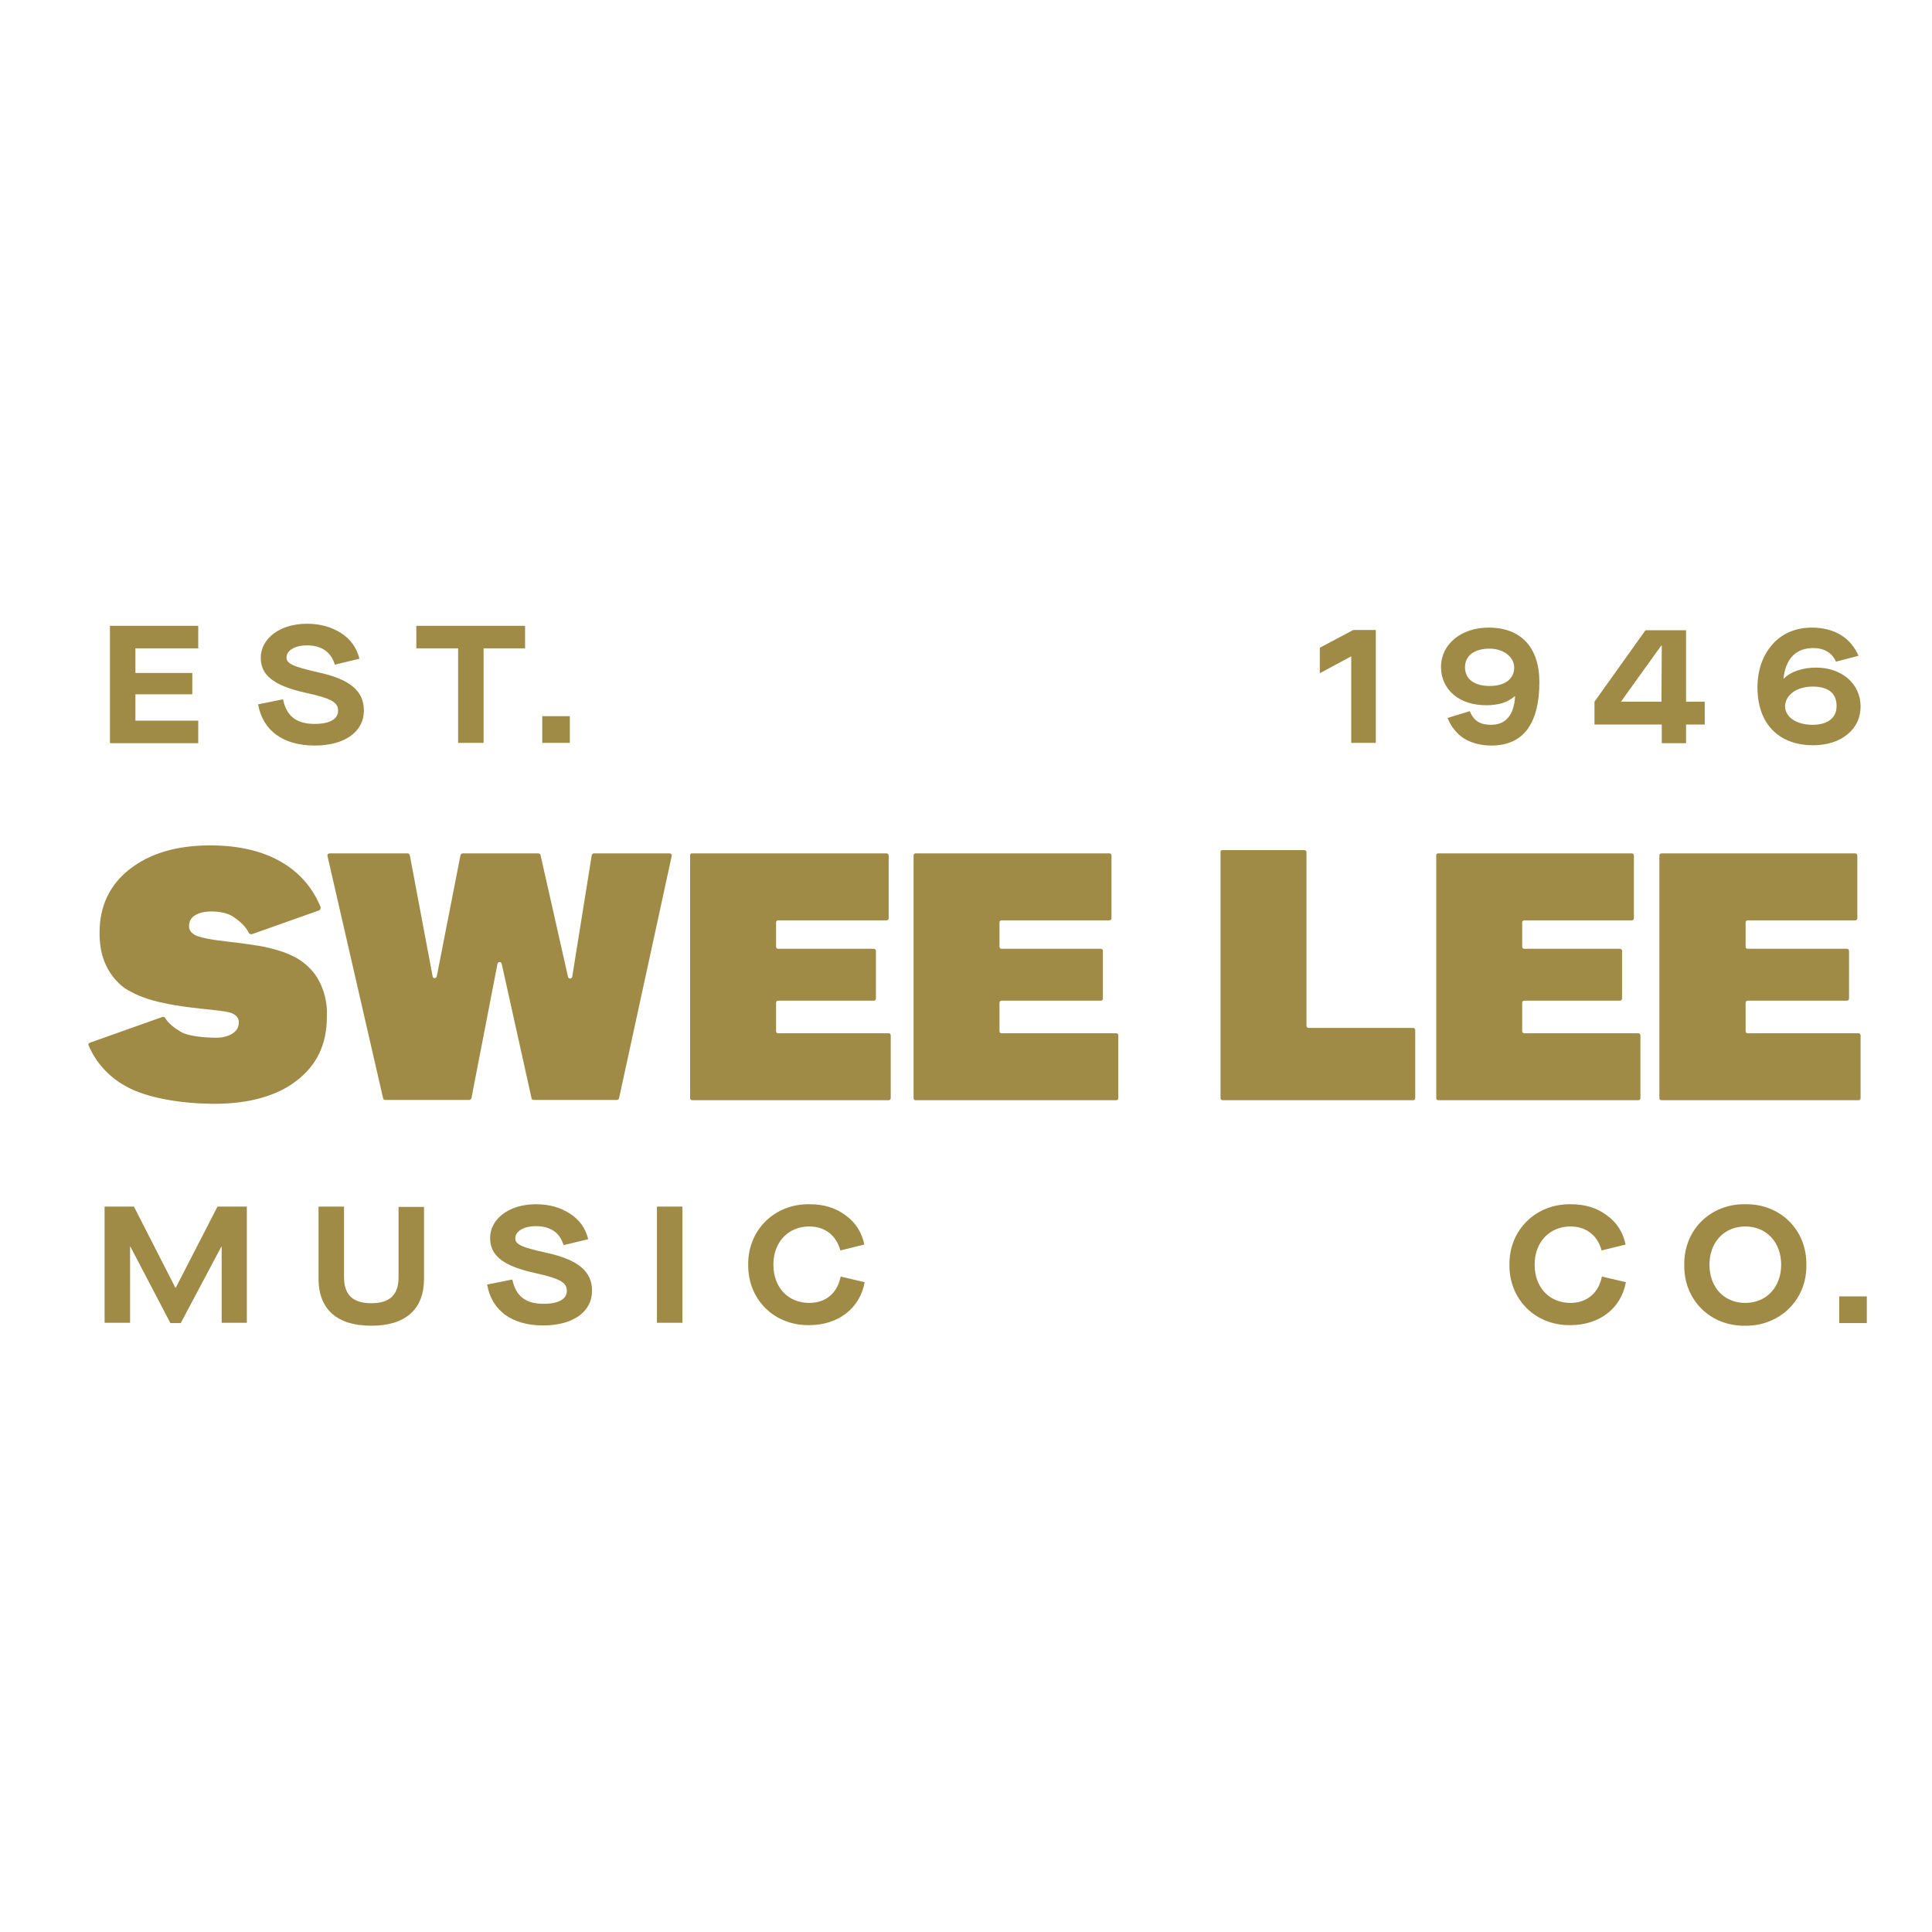
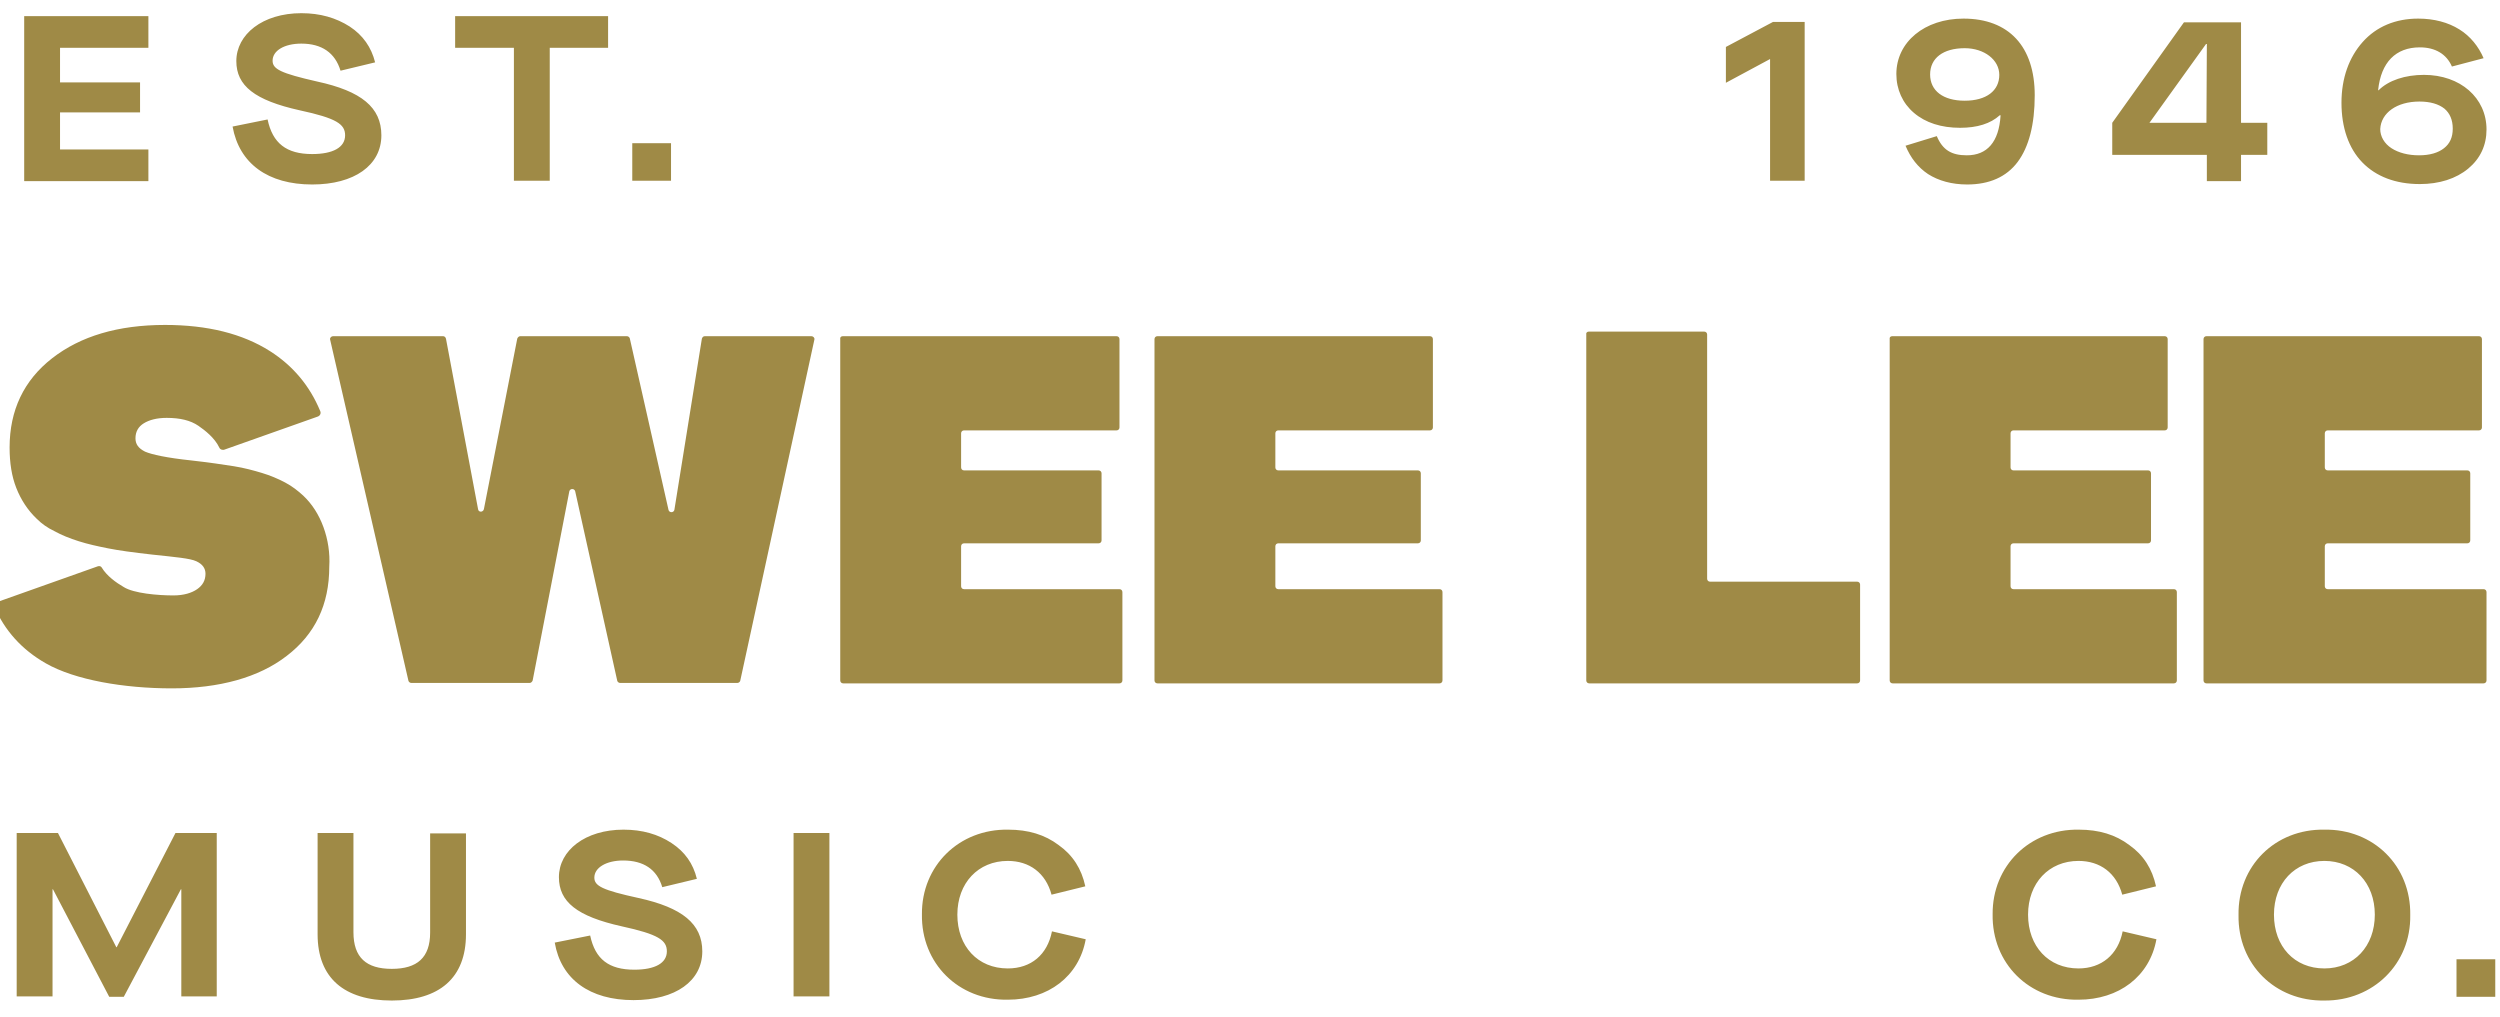
- <svg xmlns="http://www.w3.org/2000/svg" version="1.1" id="layer" x="0px" y="0px" viewBox="0 0 652 652" style="enable-background:new 0 0 652 652;" xml:space="preserve">
+ <svg xmlns="http://www.w3.org/2000/svg" xml:space="preserve" style="max-height: 500px" viewBox="31.296 207.336 599.84 243.848" y="0px" x="0px" id="layer" version="1.1" width="599.84" height="243.848">
  <style type="text/css">
	.st0{fill:#9F8A46;}
</style>
-   <path class="st0" d="M575.3,236.8H569v-24.1h-13.7l-17.2,24.1v7.7h22.7v6.3h8.2v-6.3h6.3V236.8L575.3,236.8z M560.7,236.8H547  l0.1-0.1l13.5-18.8h0.2L560.7,236.8L560.7,236.8z M493.9,249.1c2.5,1.6,5.7,2.5,9.4,2.5c5.3,0,9.4-1.8,12.1-5.4  c2.7-3.6,4.1-9,4.1-16c0-11.7-6.2-18.4-17.1-18.4c-9.3,0-16.1,5.6-16.1,13.3c0,3.7,1.5,7,4.2,9.3c2.8,2.4,6.6,3.6,11.1,3.6  c4.1,0,7.3-1,9.5-3l0,0h0.2v0.1c-0.4,6.3-3.2,9.5-8.1,9.5c-3.7,0-5.8-1.3-7.2-4.6l-7.5,2.3C489.7,245.2,491.5,247.5,493.9,249.1  L493.9,249.1z M502.7,231.5c-5.2,0-8.3-2.4-8.3-6.3s3.1-6.3,8.3-6.3c4.7,0,8.3,2.8,8.3,6.4C511,229.1,507.9,231.5,502.7,231.5z   M464.3,250.7v-38.1h-7.6l-11.3,6v8.6l10.6-5.7v29.2H464.3z M621.4,214.4c-2.7-1.7-6.1-2.6-9.9-2.6c-5.4,0-10,1.9-13.3,5.6  c-3.3,3.7-5.1,8.7-5.1,14.6s1.7,10.9,5,14.3c3.3,3.4,8,5.2,13.8,5.2c4.7,0,8.7-1.3,11.6-3.7c2.9-2.4,4.4-5.6,4.4-9.4  c0-7.6-6.3-13.1-15-13.1c-4.5,0-8.5,1.3-10.9,3.7l0,0h-0.1l0-0.1c0.7-6.6,4.2-10.2,10-10.2c3.7,0,6.4,1.6,7.7,4.6l7.6-2  C626,218.5,624,216,621.4,214.4L621.4,214.4z M611.8,231.7c2.6,0,4.6,0.6,6,1.7c1.3,1.1,2,2.7,2,4.8s-0.7,3.6-2.1,4.7  c-1.4,1.1-3.4,1.7-6,1.7s-4.9-0.6-6.6-1.7c-1.7-1.1-2.7-2.8-2.7-4.6C602.6,234.4,606.4,231.7,611.8,231.7z M35.3,407.2h9.9l14,27.4  h0.1l14.1-27.4h9.9v39.2h-8.5v-25.7h-0.1L61,446.5h-3.5L44,420.7h-0.1v25.7h-8.6V407.2z M107.5,407.2h8.6V431c0,6.1,3.1,8.8,9.2,8.8  s9.2-2.7,9.2-8.7v-23.8h8.6v24.2c0,10.5-6.4,15.9-17.8,15.9s-17.8-5.4-17.8-15.9L107.5,407.2L107.5,407.2z M172.9,431.8  c1.2,5.7,4.5,8.2,10.6,8.2c5,0,7.8-1.6,7.8-4.4c0-2.7-2.1-4.1-10.8-6c-10.8-2.4-15.1-5.9-15.1-11.8c0-6.4,6.3-11.4,15.5-11.4  c4.5,0,8.3,1.1,11.5,3.2c3.2,2.1,5.2,4.9,6.1,8.6l-8.3,2c-1.3-4.3-4.5-6.4-9.4-6.4c-4,0-6.9,1.7-6.9,4.1c0,2,1.9,3,10.6,4.9  c10.5,2.3,15.3,6.2,15.3,12.8c0,7.1-6.4,11.7-16.5,11.7c-10.5,0-17.4-5-18.9-13.8L172.9,431.8L172.9,431.8z M221.7,407.2h8.6v39.2  h-8.6V407.2z M273.2,406.4c4.8,0,8.8,1.2,12.1,3.7c3.4,2.4,5.5,5.7,6.4,9.9l-8.1,2c-1.4-5.2-5.3-8.1-10.5-8.1  c-7.1,0-12.1,5.3-12.1,12.9s4.9,12.9,12.1,12.9c5.6,0,9.5-3.3,10.6-8.9l8.1,1.9c-1.6,8.9-9,14.5-18.7,14.5  c-11.8,0.2-20.8-8.7-20.6-20.5C252.4,415.1,261.4,406.2,273.2,406.4L273.2,406.4z M530.1,406.4c4.8,0,8.8,1.2,12.1,3.7  c3.4,2.4,5.5,5.7,6.4,9.9l-8.1,2c-1.4-5.2-5.3-8.1-10.5-8.1c-7.1,0-12.1,5.3-12.1,12.9s4.9,12.9,12.1,12.9c5.5,0,9.5-3.3,10.6-8.9  l8.1,1.9c-1.6,8.9-9,14.5-18.7,14.5c-11.8,0.2-20.8-8.7-20.6-20.5C509.3,415.1,518.3,406.2,530.1,406.4L530.1,406.4z M589,406.4  c11.8-0.2,20.8,8.7,20.6,20.5c0.2,11.7-8.9,20.6-20.6,20.5c-11.8,0.2-20.8-8.7-20.6-20.5C568.2,415.1,577.2,406.2,589,406.4  L589,406.4z M589,413.9c-7.1,0-12.1,5.3-12.1,12.9s4.9,12.9,12.1,12.9c7.1,0,12.1-5.3,12.1-12.9S596.1,413.9,589,413.9z   M620.7,437.5h9.3v9h-9.3V437.5z M111.2,288h26.4c0.3,0,0.6,0.2,0.7,0.6l7.7,40.9c0.1,0.8,1.2,0.8,1.4,0l8-40.9  c0.1-0.3,0.4-0.6,0.7-0.6h25.6c0.3,0,0.6,0.2,0.7,0.5l9.3,41.2c0.2,0.7,1.2,0.7,1.4,0l6.6-41.1c0.1-0.3,0.3-0.6,0.7-0.6H226  c0.4,0,0.8,0.4,0.7,0.8l-17.8,81.9c-0.1,0.3-0.4,0.5-0.7,0.5h-28.1c-0.3,0-0.6-0.2-0.7-0.5l-10.1-45.5c-0.2-0.7-1.2-0.7-1.4,0  l-8.8,45.4c-0.1,0.3-0.4,0.6-0.7,0.6H130c-0.3,0-0.6-0.2-0.7-0.5l-18.8-81.9C110.4,288.4,110.8,288,111.2,288L111.2,288z M233.5,288  h65.7c0.4,0,0.7,0.3,0.7,0.7v21.2c0,0.4-0.3,0.7-0.7,0.7h-36.6c-0.4,0-0.7,0.3-0.7,0.7v8.2c0,0.4,0.3,0.7,0.7,0.7h32.3  c0.4,0,0.7,0.3,0.7,0.7V337c0,0.4-0.3,0.7-0.7,0.7h-32.3c-0.4,0-0.7,0.3-0.7,0.7v9.6c0,0.4,0.3,0.7,0.7,0.7h37.3  c0.4,0,0.7,0.3,0.7,0.7v21.2c0,0.4-0.3,0.7-0.7,0.7h-66.3c-0.4,0-0.7-0.3-0.7-0.7v-81.9C232.8,288.3,233.1,288,233.5,288L233.5,288z   M309,288h65.4c0.4,0,0.7,0.3,0.7,0.7v21.2c0,0.4-0.3,0.7-0.7,0.7H338c-0.4,0-0.7,0.3-0.7,0.7v8.2c0,0.4,0.3,0.7,0.7,0.7h33.5  c0.4,0,0.7,0.3,0.7,0.7V337c0,0.4-0.3,0.7-0.7,0.7H338c-0.4,0-0.7,0.3-0.7,0.7v9.6c0,0.4,0.3,0.7,0.7,0.7h38.7  c0.4,0,0.7,0.3,0.7,0.7v21.2c0,0.4-0.3,0.7-0.7,0.7H309c-0.4,0-0.7-0.3-0.7-0.7v-81.9C308.3,288.3,308.6,288,309,288L309,288z   M485.3,288h65.4c0.4,0,0.7,0.3,0.7,0.7v21.2c0,0.4-0.3,0.7-0.7,0.7h-36.3c-0.4,0-0.7,0.3-0.7,0.7v8.2c0,0.4,0.3,0.7,0.7,0.7h32.3  c0.4,0,0.7,0.3,0.7,0.7V337c0,0.4-0.3,0.7-0.7,0.7h-32.3c-0.4,0-0.7,0.3-0.7,0.7v9.6c0,0.4,0.3,0.7,0.7,0.7h38.5  c0.4,0,0.7,0.3,0.7,0.7v21.2c0,0.4-0.3,0.7-0.7,0.7h-67.5c-0.4,0-0.7-0.3-0.7-0.7v-81.9C484.6,288.3,484.9,288,485.3,288L485.3,288z   M560.7,288h65.4c0.4,0,0.7,0.3,0.7,0.7v21.2c0,0.4-0.3,0.7-0.7,0.7h-36.3c-0.4,0-0.7,0.3-0.7,0.7v8.2c0,0.4,0.3,0.7,0.7,0.7h33.5  c0.4,0,0.7,0.3,0.7,0.7V337c0,0.4-0.3,0.7-0.7,0.7h-33.5c-0.4,0-0.7,0.3-0.7,0.7v9.6c0,0.4,0.3,0.7,0.7,0.7h37.4  c0.4,0,0.7,0.3,0.7,0.7v21.2c0,0.4-0.3,0.7-0.7,0.7h-66.5c-0.4,0-0.7-0.3-0.7-0.7v-81.9C560,288.3,560.3,288,560.7,288L560.7,288z   M412.5,286.9h27.7c0.4,0,0.7,0.3,0.7,0.7v58.6c0,0.4,0.3,0.7,0.7,0.7h35.3c0.4,0,0.7,0.3,0.7,0.7v23c0,0.4-0.3,0.7-0.7,0.7h-64.3  c-0.4,0-0.7-0.3-0.7-0.7v-83C411.8,287.2,412.1,286.9,412.5,286.9L412.5,286.9z M108.9,333.8c-1.1-3-2.7-5.5-4.8-7.5  c-1.3-1.2-2.7-2.3-4.4-3.2c-1.7-0.9-3.6-1.7-5.6-2.3c-2-0.6-4.2-1.2-6.7-1.6s-5.9-0.9-10.3-1.4c-5.7-0.6-9.4-1.4-11-2.1  c-1.6-0.8-2.3-1.8-2.3-3.2c0-1.6,0.7-2.8,2-3.6c1.3-0.8,3.1-1.3,5.5-1.3c3.2,0,5.7,0.6,7.6,1.9c1.6,1.1,3.9,2.9,5,5.2  c0.2,0.5,0.8,0.7,1.3,0.5l22.3-7.9c0.6-0.2,0.9-0.8,0.6-1.4c-2.5-6-6.5-10.8-12-14.3c-6.6-4.2-15-6.3-25.2-6.3  c-11.3,0-20.3,2.7-27.1,8s-10.2,12.5-10.2,21.4c0,3.7,0.5,6.9,1.6,9.7s2.7,5.3,4.9,7.4c1.2,1.2,2.6,2.2,4.3,3  c1.6,0.9,3.6,1.7,5.8,2.4c2.2,0.7,4.5,1.2,7,1.7c2.5,0.5,6.1,1,10.6,1.5c5.6,0.6,9.1,0.9,10.6,1.6c1.5,0.7,2.2,1.7,2.2,3  c0,1.6-0.7,2.8-2,3.7c-1.3,0.9-3.2,1.5-5.7,1.5c-3.8,0-9.5-0.5-11.9-2c-1.9-1.1-4.1-2.7-5.3-4.7c-0.2-0.3-0.5-0.4-0.9-0.3l-24.5,8.7  c-0.4,0.1-0.6,0.6-0.4,0.9c2.5,5.8,6.6,10.4,12.4,13.7c7,4,18.8,6,30.2,6s20.9-2.6,27.6-7.8c6.8-5.2,10.2-12.3,10.2-21.4  C110.5,340.1,110,336.8,108.9,333.8L108.9,333.8z M37.1,211.2h29.8v7.6H45.7v8.3h19.2v7.2H45.7v8.9h21.2v7.6H37.1V211.2z M95.5,236  c1.2,5.7,4.5,8.3,10.7,8.3c5,0,7.9-1.6,7.9-4.5c0-2.7-2.1-4.1-10.9-6C92.4,231.4,88,227.9,88,222c0-6.4,6.3-11.5,15.6-11.5  c4.5,0,8.3,1.1,11.6,3.2c3.2,2.1,5.2,5,6.1,8.6l-8.3,2c-1.3-4.3-4.5-6.5-9.4-6.5c-4.1,0-6.9,1.7-6.9,4.1c0,2,1.9,3,10.7,5  c10.6,2.3,15.4,6.2,15.4,12.9c0,7.2-6.5,11.8-16.6,11.8c-10.6,0-17.5-5-19.1-13.9L95.5,236L95.5,236z M154.5,218.8h-14v-7.6h36.7  v7.6h-14v31.9h-8.6V218.8L154.5,218.8z M183,241.7h9.3v9H183V241.7z" />
+   <path d="M575.3,236.8H569v-24.1h-13.7l-17.2,24.1v7.7h22.7v6.3h8.2v-6.3h6.3V236.8L575.3,236.8z M560.7,236.8H547  l0.1-0.1l13.5-18.8h0.2L560.7,236.8L560.7,236.8z M493.9,249.1c2.5,1.6,5.7,2.5,9.4,2.5c5.3,0,9.4-1.8,12.1-5.4  c2.7-3.6,4.1-9,4.1-16c0-11.7-6.2-18.4-17.1-18.4c-9.3,0-16.1,5.6-16.1,13.3c0,3.7,1.5,7,4.2,9.3c2.8,2.4,6.6,3.6,11.1,3.6  c4.1,0,7.3-1,9.5-3l0,0h0.2v0.1c-0.4,6.3-3.2,9.5-8.1,9.5c-3.7,0-5.8-1.3-7.2-4.6l-7.5,2.3C489.7,245.2,491.5,247.5,493.9,249.1  L493.9,249.1z M502.7,231.5c-5.2,0-8.3-2.4-8.3-6.3s3.1-6.3,8.3-6.3c4.7,0,8.3,2.8,8.3,6.4C511,229.1,507.9,231.5,502.7,231.5z   M464.3,250.7v-38.1h-7.6l-11.3,6v8.6l10.6-5.7v29.2H464.3z M621.4,214.4c-2.7-1.7-6.1-2.6-9.9-2.6c-5.4,0-10,1.9-13.3,5.6  c-3.3,3.7-5.1,8.7-5.1,14.6s1.7,10.9,5,14.3c3.3,3.4,8,5.2,13.8,5.2c4.7,0,8.7-1.3,11.6-3.7c2.9-2.4,4.4-5.6,4.4-9.4  c0-7.6-6.3-13.1-15-13.1c-4.5,0-8.5,1.3-10.9,3.7l0,0h-0.1l0-0.1c0.7-6.6,4.2-10.2,10-10.2c3.7,0,6.4,1.6,7.7,4.6l7.6-2  C626,218.5,624,216,621.4,214.4L621.4,214.4z M611.8,231.7c2.6,0,4.6,0.6,6,1.7c1.3,1.1,2,2.7,2,4.8s-0.7,3.6-2.1,4.7  c-1.4,1.1-3.4,1.7-6,1.7s-4.9-0.6-6.6-1.7c-1.7-1.1-2.7-2.8-2.7-4.6C602.6,234.4,606.4,231.7,611.8,231.7z M35.3,407.2h9.9l14,27.4  h0.1l14.1-27.4h9.9v39.2h-8.5v-25.7h-0.1L61,446.5h-3.5L44,420.7h-0.1v25.7h-8.6V407.2z M107.5,407.2h8.6V431c0,6.1,3.1,8.8,9.2,8.8  s9.2-2.7,9.2-8.7v-23.8h8.6v24.2c0,10.5-6.4,15.9-17.8,15.9s-17.8-5.4-17.8-15.9L107.5,407.2L107.5,407.2z M172.9,431.8  c1.2,5.7,4.5,8.2,10.6,8.2c5,0,7.8-1.6,7.8-4.4c0-2.7-2.1-4.1-10.8-6c-10.8-2.4-15.1-5.9-15.1-11.8c0-6.4,6.3-11.4,15.5-11.4  c4.5,0,8.3,1.1,11.5,3.2c3.2,2.1,5.2,4.9,6.1,8.6l-8.3,2c-1.3-4.3-4.5-6.4-9.4-6.4c-4,0-6.9,1.7-6.9,4.1c0,2,1.9,3,10.6,4.9  c10.5,2.3,15.3,6.2,15.3,12.8c0,7.1-6.4,11.7-16.5,11.7c-10.5,0-17.4-5-18.9-13.8L172.9,431.8L172.9,431.8z M221.7,407.2h8.6v39.2  h-8.6V407.2z M273.2,406.4c4.8,0,8.8,1.2,12.1,3.7c3.4,2.4,5.5,5.7,6.4,9.9l-8.1,2c-1.4-5.2-5.3-8.1-10.5-8.1  c-7.1,0-12.1,5.3-12.1,12.9s4.9,12.9,12.1,12.9c5.6,0,9.5-3.3,10.6-8.9l8.1,1.9c-1.6,8.9-9,14.5-18.7,14.5  c-11.8,0.2-20.8-8.7-20.6-20.5C252.4,415.1,261.4,406.2,273.2,406.4L273.2,406.4z M530.1,406.4c4.8,0,8.8,1.2,12.1,3.7  c3.4,2.4,5.5,5.7,6.4,9.9l-8.1,2c-1.4-5.2-5.3-8.1-10.5-8.1c-7.1,0-12.1,5.3-12.1,12.9s4.9,12.9,12.1,12.9c5.5,0,9.5-3.3,10.6-8.9  l8.1,1.9c-1.6,8.9-9,14.5-18.7,14.5c-11.8,0.2-20.8-8.7-20.6-20.5C509.3,415.1,518.3,406.2,530.1,406.4L530.1,406.4z M589,406.4  c11.8-0.2,20.8,8.7,20.6,20.5c0.2,11.7-8.9,20.6-20.6,20.5c-11.8,0.2-20.8-8.7-20.6-20.5C568.2,415.1,577.2,406.2,589,406.4  L589,406.4z M589,413.9c-7.1,0-12.1,5.3-12.1,12.9s4.9,12.9,12.1,12.9c7.1,0,12.1-5.3,12.1-12.9S596.1,413.9,589,413.9z   M620.7,437.5h9.3v9h-9.3V437.5z M111.2,288h26.4c0.3,0,0.6,0.2,0.7,0.6l7.7,40.9c0.1,0.8,1.2,0.8,1.4,0l8-40.9  c0.1-0.3,0.4-0.6,0.7-0.6h25.6c0.3,0,0.6,0.2,0.7,0.5l9.3,41.2c0.2,0.7,1.2,0.7,1.4,0l6.6-41.1c0.1-0.3,0.3-0.6,0.7-0.6H226  c0.4,0,0.8,0.4,0.7,0.8l-17.8,81.9c-0.1,0.3-0.4,0.5-0.7,0.5h-28.1c-0.3,0-0.6-0.2-0.7-0.5l-10.1-45.5c-0.2-0.7-1.2-0.7-1.4,0  l-8.8,45.4c-0.1,0.3-0.4,0.6-0.7,0.6H130c-0.3,0-0.6-0.2-0.7-0.5l-18.8-81.9C110.4,288.4,110.8,288,111.2,288L111.2,288z M233.5,288  h65.7c0.4,0,0.7,0.3,0.7,0.7v21.2c0,0.4-0.3,0.7-0.7,0.7h-36.6c-0.4,0-0.7,0.3-0.7,0.7v8.2c0,0.4,0.3,0.7,0.7,0.7h32.3  c0.4,0,0.7,0.3,0.7,0.7V337c0,0.4-0.3,0.7-0.7,0.7h-32.3c-0.4,0-0.7,0.3-0.7,0.7v9.6c0,0.4,0.3,0.7,0.7,0.7h37.3  c0.4,0,0.7,0.3,0.7,0.7v21.2c0,0.4-0.3,0.7-0.7,0.7h-66.3c-0.4,0-0.7-0.3-0.7-0.7v-81.9C232.8,288.3,233.1,288,233.5,288L233.5,288z   M309,288h65.4c0.4,0,0.7,0.3,0.7,0.7v21.2c0,0.4-0.3,0.7-0.7,0.7H338c-0.4,0-0.7,0.3-0.7,0.7v8.2c0,0.4,0.3,0.7,0.7,0.7h33.5  c0.4,0,0.7,0.3,0.7,0.7V337c0,0.4-0.3,0.7-0.7,0.7H338c-0.4,0-0.7,0.3-0.7,0.7v9.6c0,0.4,0.3,0.7,0.7,0.7h38.7  c0.4,0,0.7,0.3,0.7,0.7v21.2c0,0.4-0.3,0.7-0.7,0.7H309c-0.4,0-0.7-0.3-0.7-0.7v-81.9C308.3,288.3,308.6,288,309,288L309,288z   M485.3,288h65.4c0.4,0,0.7,0.3,0.7,0.7v21.2c0,0.4-0.3,0.7-0.7,0.7h-36.3c-0.4,0-0.7,0.3-0.7,0.7v8.2c0,0.4,0.3,0.7,0.7,0.7h32.3  c0.4,0,0.7,0.3,0.7,0.7V337c0,0.4-0.3,0.7-0.7,0.7h-32.3c-0.4,0-0.7,0.3-0.7,0.7v9.6c0,0.4,0.3,0.7,0.7,0.7h38.5  c0.4,0,0.7,0.3,0.7,0.7v21.2c0,0.4-0.3,0.7-0.7,0.7h-67.5c-0.4,0-0.7-0.3-0.7-0.7v-81.9C484.6,288.3,484.9,288,485.3,288L485.3,288z   M560.7,288h65.4c0.4,0,0.7,0.3,0.7,0.7v21.2c0,0.4-0.3,0.7-0.7,0.7h-36.3c-0.4,0-0.7,0.3-0.7,0.7v8.2c0,0.4,0.3,0.7,0.7,0.7h33.5  c0.4,0,0.7,0.3,0.7,0.7V337c0,0.4-0.3,0.7-0.7,0.7h-33.5c-0.4,0-0.7,0.3-0.7,0.7v9.6c0,0.4,0.3,0.7,0.7,0.7h37.4  c0.4,0,0.7,0.3,0.7,0.7v21.2c0,0.4-0.3,0.7-0.7,0.7h-66.5c-0.4,0-0.7-0.3-0.7-0.7v-81.9C560,288.3,560.3,288,560.7,288L560.7,288z   M412.5,286.9h27.7c0.4,0,0.7,0.3,0.7,0.7v58.6c0,0.4,0.3,0.7,0.7,0.7h35.3c0.4,0,0.7,0.3,0.7,0.7v23c0,0.4-0.3,0.7-0.7,0.7h-64.3  c-0.4,0-0.7-0.3-0.7-0.7v-83C411.8,287.2,412.1,286.9,412.5,286.9L412.5,286.9z M108.9,333.8c-1.1-3-2.7-5.5-4.8-7.5  c-1.3-1.2-2.7-2.3-4.4-3.2c-1.7-0.9-3.6-1.7-5.6-2.3c-2-0.6-4.2-1.2-6.7-1.6s-5.9-0.9-10.3-1.4c-5.7-0.6-9.4-1.4-11-2.1  c-1.6-0.8-2.3-1.8-2.3-3.2c0-1.6,0.7-2.8,2-3.6c1.3-0.8,3.1-1.3,5.5-1.3c3.2,0,5.7,0.6,7.6,1.9c1.6,1.1,3.9,2.9,5,5.2  c0.2,0.5,0.8,0.7,1.3,0.5l22.3-7.9c0.6-0.2,0.9-0.8,0.6-1.4c-2.5-6-6.5-10.8-12-14.3c-6.6-4.2-15-6.3-25.2-6.3  c-11.3,0-20.3,2.7-27.1,8s-10.2,12.5-10.2,21.4c0,3.7,0.5,6.9,1.6,9.7s2.7,5.3,4.9,7.4c1.2,1.2,2.6,2.2,4.3,3  c1.6,0.9,3.6,1.7,5.8,2.4c2.2,0.7,4.5,1.2,7,1.7c2.5,0.5,6.1,1,10.6,1.5c5.6,0.6,9.1,0.9,10.6,1.6c1.5,0.7,2.2,1.7,2.2,3  c0,1.6-0.7,2.8-2,3.7c-1.3,0.9-3.2,1.5-5.7,1.5c-3.8,0-9.5-0.5-11.9-2c-1.9-1.1-4.1-2.7-5.3-4.7c-0.2-0.3-0.5-0.4-0.9-0.3l-24.5,8.7  c-0.4,0.1-0.6,0.6-0.4,0.9c2.5,5.8,6.6,10.4,12.4,13.7c7,4,18.8,6,30.2,6s20.9-2.6,27.6-7.8c6.8-5.2,10.2-12.3,10.2-21.4  C110.5,340.1,110,336.8,108.9,333.8L108.9,333.8z M37.1,211.2h29.8v7.6H45.7v8.3h19.2v7.2H45.7v8.9h21.2v7.6H37.1V211.2z M95.5,236  c1.2,5.7,4.5,8.3,10.7,8.3c5,0,7.9-1.6,7.9-4.5c0-2.7-2.1-4.1-10.9-6C92.4,231.4,88,227.9,88,222c0-6.4,6.3-11.5,15.6-11.5  c4.5,0,8.3,1.1,11.6,3.2c3.2,2.1,5.2,5,6.1,8.6l-8.3,2c-1.3-4.3-4.5-6.5-9.4-6.5c-4.1,0-6.9,1.7-6.9,4.1c0,2,1.9,3,10.7,5  c10.6,2.3,15.4,6.2,15.4,12.9c0,7.2-6.5,11.8-16.6,11.8c-10.6,0-17.5-5-19.1-13.9L95.5,236L95.5,236z M154.5,218.8h-14v-7.6h36.7  v7.6h-14v31.9h-8.6V218.8L154.5,218.8z M183,241.7h9.3v9H183V241.7z" class="st0" />
</svg>
